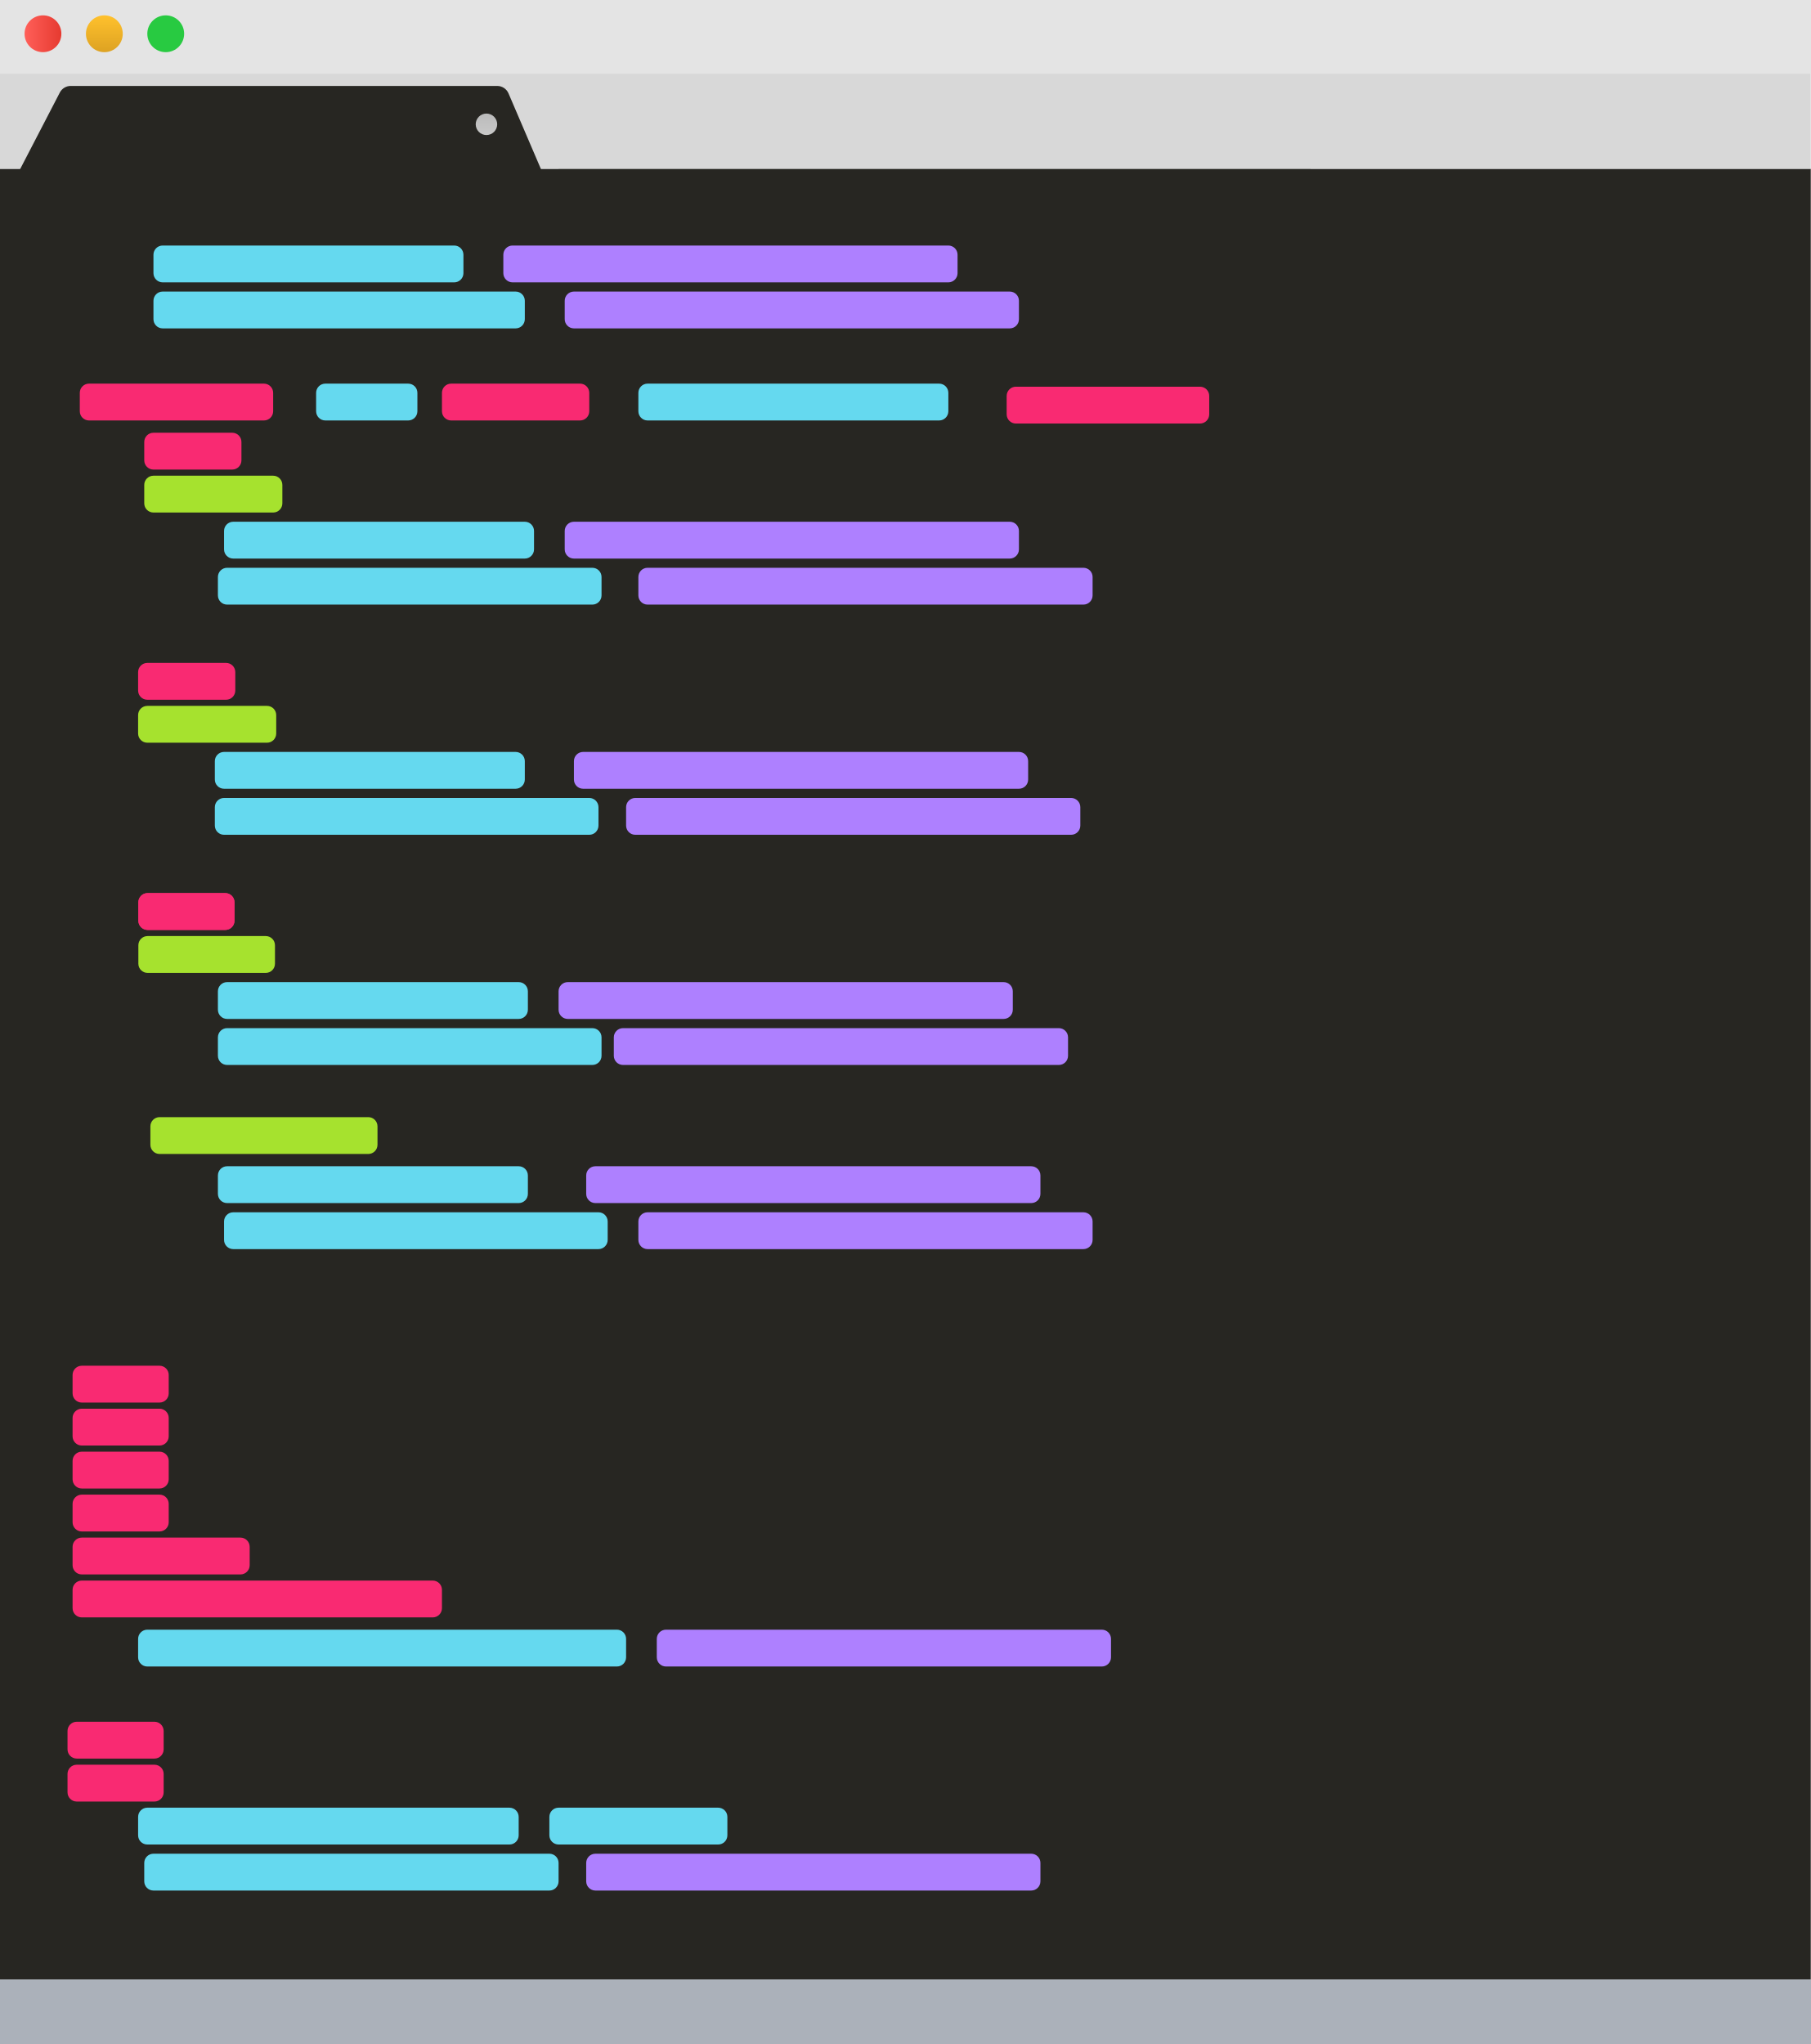
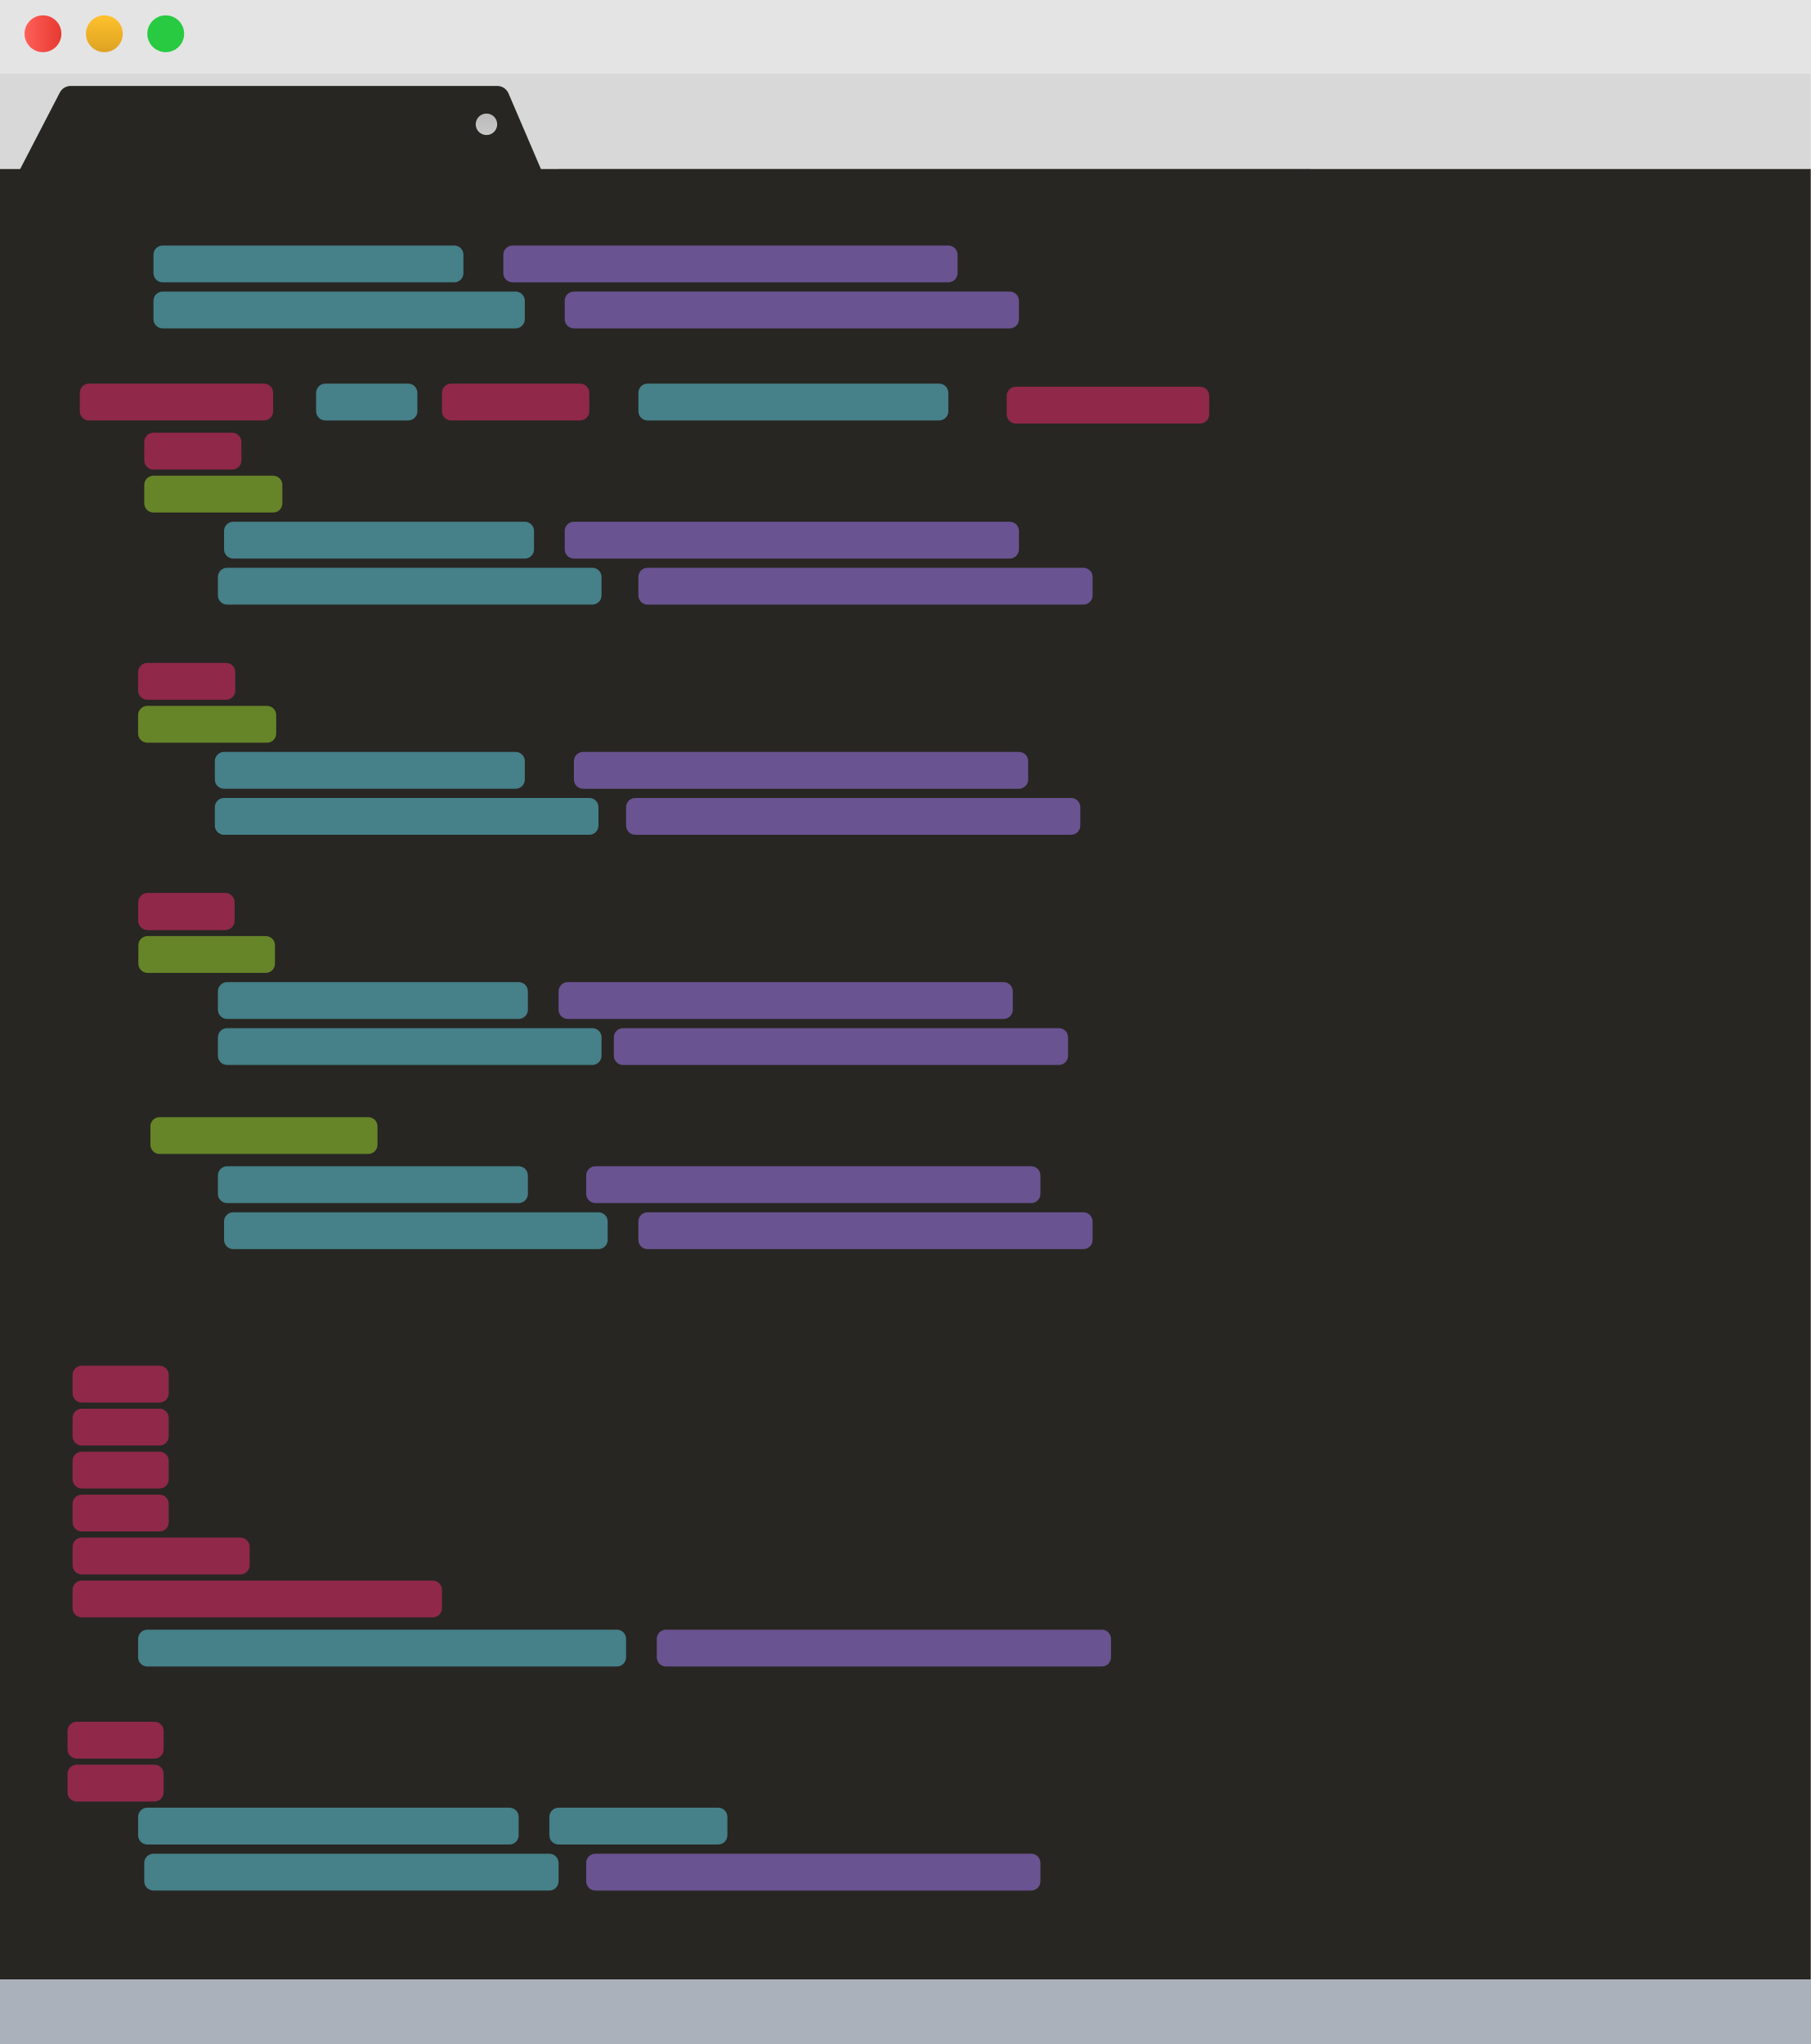
<svg xmlns="http://www.w3.org/2000/svg" width="590px" height="666px" viewBox="0 0 590 666" version="1.1">
  <defs>
    <linearGradient x1="100%" y1="50%" x2="0%" y2="50%" id="linearGradient-1">
      <stop stop-color="#E63A30" offset="0%" />
      <stop stop-color="#FF5F59" offset="100%" />
    </linearGradient>
    <linearGradient x1="50%" y1="0%" x2="50%" y2="100%" id="linearGradient-2">
      <stop stop-color="#28CA41" offset="0%" />
      <stop stop-color="#28CA41" offset="100%" />
    </linearGradient>
    <linearGradient x1="50%" y1="0%" x2="50%" y2="100%" id="linearGradient-3">
      <stop stop-color="#FFC12D" offset="0%" />
      <stop stop-color="#DDA222" offset="100%" />
    </linearGradient>
    <linearGradient x1="50%" y1="0%" x2="50%" y2="100%" id="linearGradient-4">
      <stop stop-color="#BBBBBB" offset="0%" />
      <stop stop-color="#C8C8C8" offset="100%" />
    </linearGradient>
  </defs>
  <g id="Artboard-Copy-2" stroke="none" stroke-width="1" fill="none" fill-rule="evenodd">
    <rect id="Rectangle-5" fill="#6C6D69" x="182" y="22" width="245" height="33" />
    <rect id="Rectangle-2" fill="#272622" x="-1" y="55" width="591" height="590" />
    <rect id="Rectangle-6" fill="#D8D8D8" x="-1" y="22" width="591" height="33" />
    <g id="Group-Copy-3" transform="translate(214, 356)" />
-     <g id="Group-4" transform="translate(22, 80)">
+     <g id="Group-4" opacity="0.5" transform="translate(22, 80)">
      <rect id="Rectangle" fill="#65D9EF" x="28" y="0" width="101" height="12" rx="3" />
      <rect id="Rectangle-Copy-16" fill="#AE80FF" x="142" y="0" width="148" height="12" rx="3" />
      <rect id="Rectangle-Copy-17" fill="#AE80FF" x="162" y="15" width="148" height="12" rx="3" />
      <rect id="Rectangle-Copy-18" fill="#AE80FF" x="162" y="90" width="148" height="12" rx="3" />
      <rect id="Rectangle-Copy-19" fill="#AE80FF" x="186" y="105" width="148" height="12" rx="3" />
      <rect id="Rectangle-Copy-20" fill="#AE80FF" x="165" y="165" width="148" height="12" rx="3" />
      <rect id="Rectangle-Copy-22" fill="#AE80FF" x="160" y="240" width="148" height="12" rx="3" />
      <rect id="Rectangle-Copy-23" fill="#AE80FF" x="178" y="255" width="148" height="12" rx="3" />
      <rect id="Rectangle-Copy-24" fill="#AE80FF" x="169" y="300" width="148" height="12" rx="3" />
      <rect id="Rectangle-Copy-25" fill="#AE80FF" x="186" y="315" width="148" height="12" rx="3" />
      <rect id="Rectangle-Copy-26" fill="#AE80FF" x="192" y="451" width="148" height="12" rx="3" />
      <rect id="Rectangle-Copy-27" fill="#AE80FF" x="169" y="524" width="148" height="12" rx="3" />
      <rect id="Rectangle-Copy-21" fill="#AE80FF" x="182" y="180" width="148" height="12" rx="3" />
      <rect id="Rectangle-Copy" fill="#65D9EF" x="28" y="15" width="121" height="12" rx="3" />
      <rect id="Rectangle-Copy-2" fill="#65D9EF" x="81" y="45" width="33" height="12" rx="3" />
      <rect id="Rectangle-Copy-28" fill="#F92A72" x="4" y="45" width="63" height="12" rx="3" />
      <rect id="Rectangle-Copy-29" fill="#F92A72" x="122" y="45" width="48" height="12" rx="3" />
      <rect id="Rectangle-Copy-30" fill="#F92A72" x="306" y="46" width="66" height="12" rx="3" />
      <g id="Group" transform="translate(25, 61)">
        <rect id="Rectangle-Copy-31" fill="#F92A72" x="0" y="0" width="31.667" height="12" rx="3" />
        <rect id="Rectangle-Copy-32" fill="#A6E22E" x="0" y="14" width="45" height="12" rx="3" />
      </g>
      <g id="Group-Copy" transform="translate(23, 136)">
        <rect id="Rectangle-Copy-31" fill="#F92A72" x="0" y="0" width="31.667" height="12" rx="3" />
        <rect id="Rectangle-Copy-32" fill="#A6E22E" x="0" y="14" width="45" height="12" rx="3" />
      </g>
      <g id="Group-Copy-2" transform="translate(0, 211)">
        <rect id="Rectangle-Copy-31" fill="#F92A72" x="23.081" y="0" width="31.324" height="12" rx="3" />
        <rect id="Rectangle-Copy-33" fill="#F92A72" x="23.081" y="0" width="31.324" height="12" rx="3" />
        <g id="Group-2" transform="translate(0, 154)" fill="#F92A72">
          <g id="Group-3" transform="translate(1.648649, 0)">
            <rect id="Rectangle-Copy-34" x="0" y="0" width="31.324" height="12" rx="3" />
            <rect id="Rectangle-Copy-35" x="0" y="14" width="31.324" height="12" rx="3" />
          </g>
          <g id="Group-3-Copy" transform="translate(0, 116)">
            <rect id="Rectangle-Copy-34" x="0" y="0" width="31.324" height="12" rx="3" />
            <rect id="Rectangle-Copy-35" x="0" y="14" width="31.324" height="12" rx="3" />
          </g>
          <rect id="Rectangle-Copy-36" x="1.649" y="28" width="31.324" height="12" rx="3" />
          <rect id="Rectangle-Copy-37" x="1.649" y="42" width="31.324" height="12" rx="3" />
          <rect id="Rectangle-Copy-38" x="1.649" y="56" width="57.703" height="12" rx="3" />
          <rect id="Rectangle-Copy-39" x="1.649" y="70" width="120.351" height="12" rx="3" />
        </g>
        <rect id="Rectangle-Copy-32" fill="#A6E22E" x="23.081" y="14" width="44.514" height="12" rx="3" />
      </g>
      <rect id="Rectangle-Copy-32" fill="#A6E22E" x="27" y="284" width="74" height="12" rx="3" />
      <rect id="Rectangle-Copy-3" fill="#65D9EF" x="186" y="45" width="101" height="12" rx="3" />
      <rect id="Rectangle-Copy-4" fill="#65D9EF" x="51" y="90" width="101" height="12" rx="3" />
      <rect id="Rectangle-Copy-9" fill="#65D9EF" x="48" y="165" width="101" height="12" rx="3" />
      <rect id="Rectangle-Copy-10" fill="#65D9EF" x="49" y="240" width="101" height="12" rx="3" />
      <rect id="Rectangle-Copy-11" fill="#65D9EF" x="49" y="300" width="101" height="12" rx="3" />
      <rect id="Rectangle-Copy-5" fill="#65D9EF" x="49" y="105" width="125" height="12" rx="3" />
      <rect id="Rectangle-Copy-6" fill="#65D9EF" x="48" y="180" width="125" height="12" rx="3" />
      <rect id="Rectangle-Copy-7" fill="#65D9EF" x="49" y="255" width="125" height="12" rx="3" />
      <rect id="Rectangle-Copy-8" fill="#65D9EF" x="51" y="315" width="125" height="12" rx="3" />
      <rect id="Rectangle-Copy-12" fill="#65D9EF" x="23" y="451" width="159" height="12" rx="3" />
      <rect id="Rectangle-Copy-13" fill="#65D9EF" x="23" y="509" width="124" height="12" rx="3" />
      <rect id="Rectangle-Copy-14" fill="#65D9EF" x="157" y="509" width="58" height="12" rx="3" />
      <rect id="Rectangle-Copy-15" fill="#65D9EF" x="25" y="524" width="135" height="12" rx="3" />
    </g>
    <rect id="Rectangle-7" fill="#E4E4E4" x="0" y="0" width="591" height="24" />
    <circle id="Oval-2" fill="url(#linearGradient-1)" cx="14" cy="11" r="6" />
    <circle id="Oval-2-Copy" fill="url(#linearGradient-2)" cx="54" cy="11" r="6" />
    <circle id="Oval-2-Copy-2" fill="url(#linearGradient-3)" cx="34" cy="11" r="6" />
    <rect id="Rectangle-4" fill="#ABB1BA" x="0" y="645" width="594" height="22" />
    <path d="M23.041,28 L162.007,28 C163.607,28 165.054,28.954 165.684,30.425 L176.603,55.907 C177.474,57.938 176.533,60.289 174.502,61.159 C174.001,61.374 173.461,61.484 172.915,61.483 L10.058,61.019 C7.849,61.012 6.064,59.216 6.07,57.007 C6.072,56.37 6.226,55.743 6.519,55.178 L19.49,30.159 C20.178,28.833 21.547,28 23.041,28 Z" id="Rectangle-3" fill="#272622" />
    <circle id="Oval-2-Copy-3" fill="url(#linearGradient-4)" cx="158.5" cy="40.5" r="3.5" />
  </g>
</svg>
